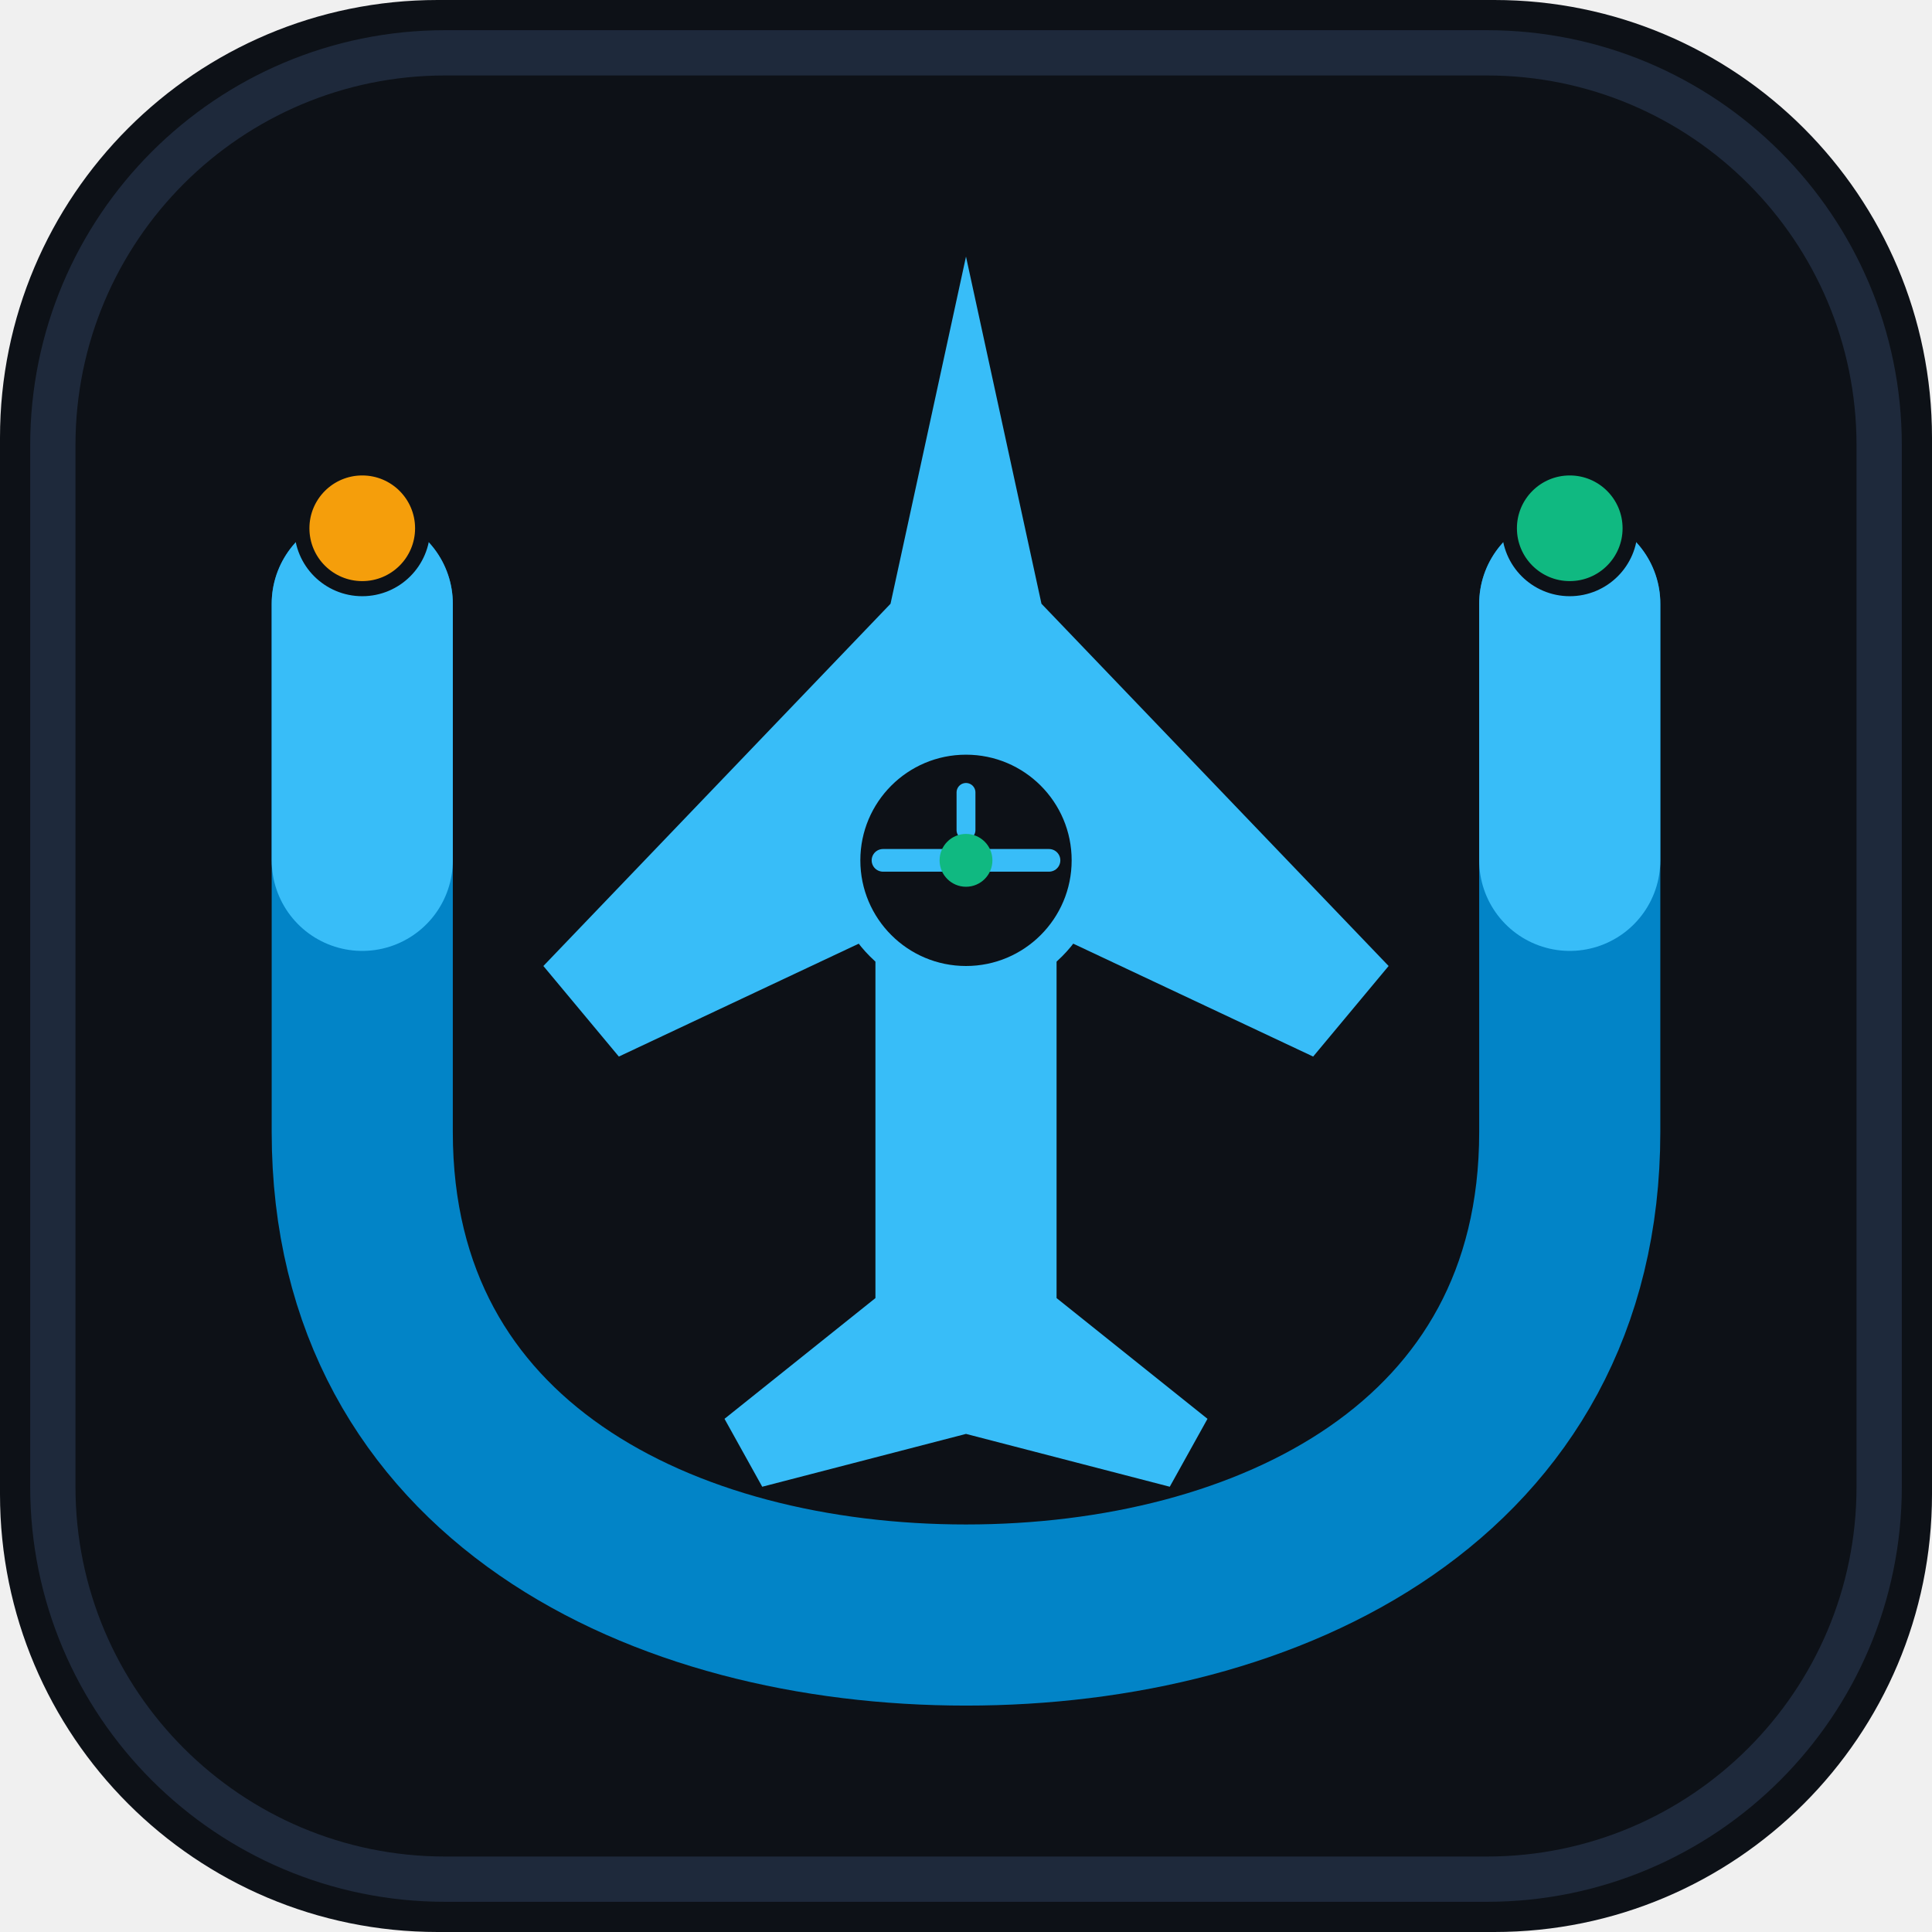
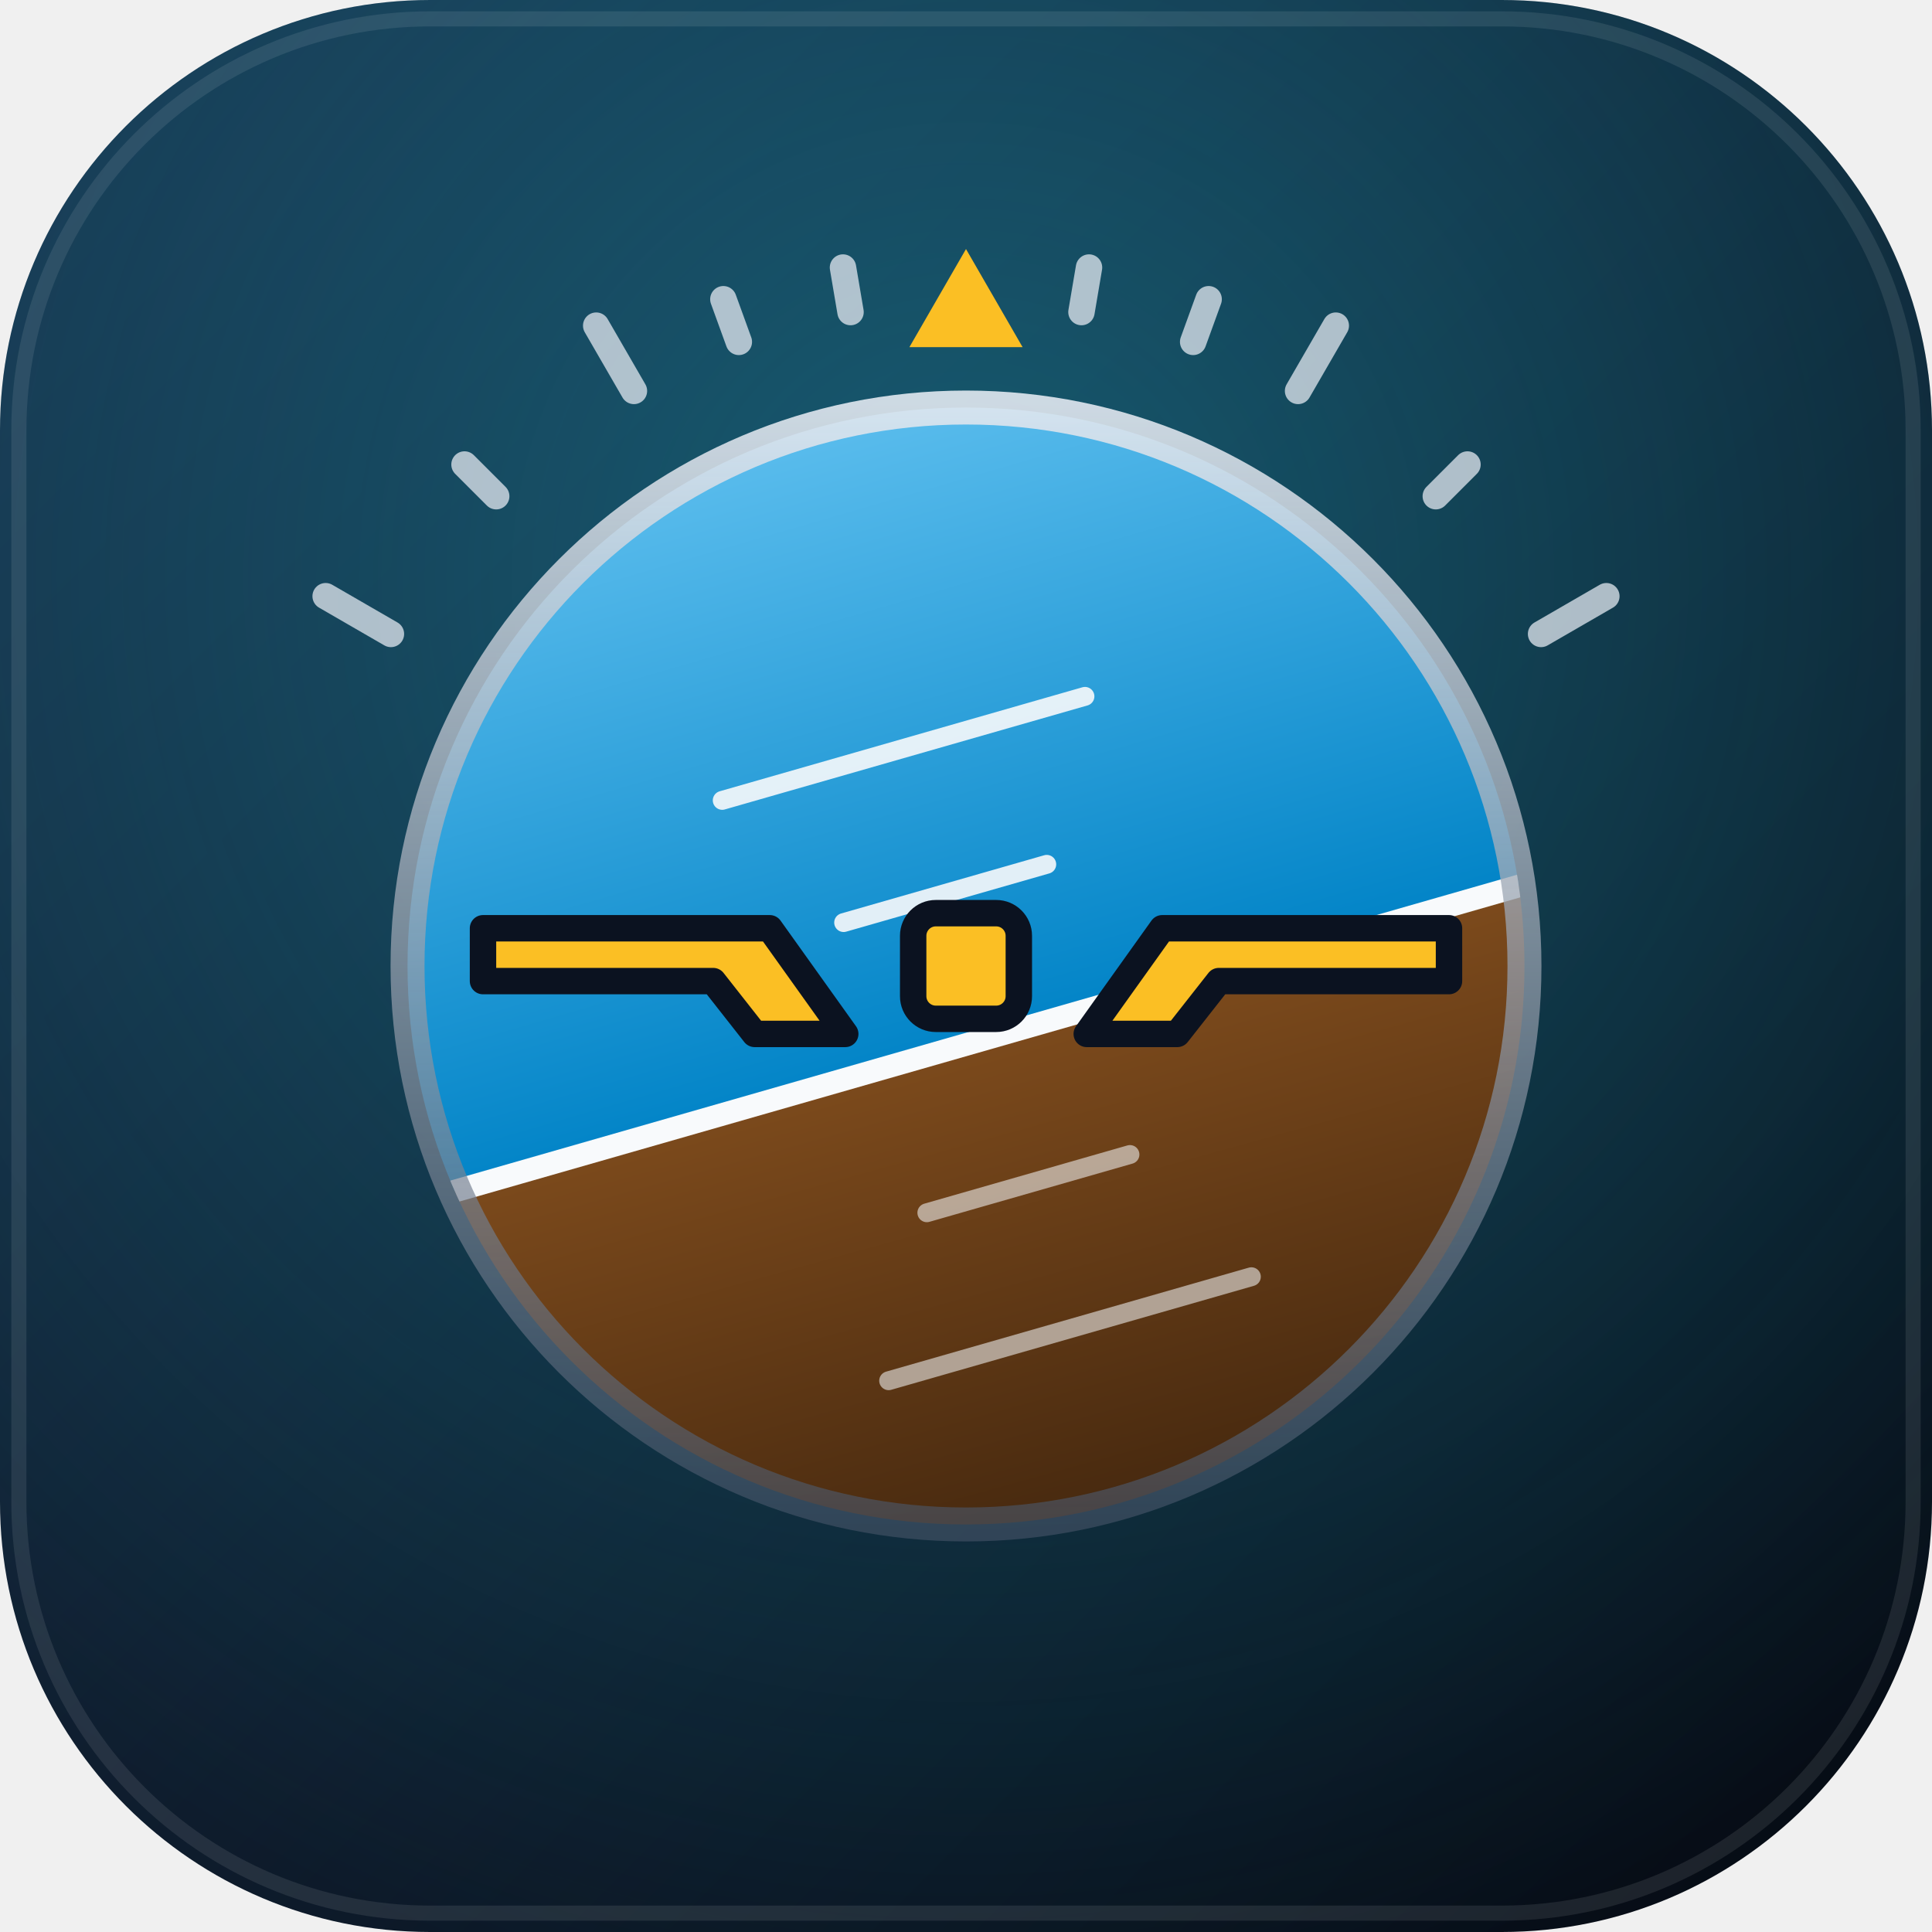
<svg xmlns="http://www.w3.org/2000/svg" viewBox="0 0 512 512" width="512" height="512">
-   <rect width="512" height="512" rx="116" fill="#0D1117" />
-   <rect x="14" y="14" width="484" height="484" rx="104" fill="none" stroke="#1E293B" stroke-width="12" />
-   <path d="M 96 160 L 96 300 C 96 390 176 428 256 428 C 336 428 416 390 416 300 L 416 160" fill="none" stroke="#0284C7" stroke-width="48" stroke-linecap="round" stroke-linejoin="round" />
-   <path d="M 96 160 L 96 228" fill="none" stroke="#38BDF8" stroke-width="48" stroke-linecap="round" />
-   <path d="M 416 160 L 416 228" fill="none" stroke="#38BDF8" stroke-width="48" stroke-linecap="round" />
-   <circle cx="96" cy="140" r="16" fill="#F59E0B" stroke="#0D1117" stroke-width="4" />
-   <circle cx="416" cy="140" r="16" fill="#10B981" stroke="#0D1117" stroke-width="4" />
-   <path d="M 256 68            L 276 160            L 368 256            L 348 280            L 280 248            L 280 344            L 320 376            L 310 394            L 256 380            L 202 394            L 192 376            L 232 344            L 232 248            L 164 280            L 144 256            L 236 160            Z" fill="#38BDF8" />
-   <circle cx="256" cy="228" r="32" fill="#0D1117" stroke="#38BDF8" stroke-width="8" />
-   <line x1="234" y1="228" x2="278" y2="228" stroke="#38BDF8" stroke-width="6" stroke-linecap="round" />
-   <line x1="256" y1="210" x2="256" y2="220" stroke="#38BDF8" stroke-width="5" stroke-linecap="round" />
-   <circle cx="256" cy="228" r="7" fill="#10B981" />
+   <defs>
+     <linearGradient id="bg" x1="0" y1="0" x2="1" y2="1">
+       <stop offset="0" stop-color="#18304a" />
+       <stop offset="1" stop-color="#050a12" />
+     </linearGradient>
+     <radialGradient id="glow" cx="0.5" cy="0.3" r="0.75">
+       <stop offset="0" stop-color="#22d3ee" stop-opacity="0.32" />
+       <stop offset="1" stop-color="#22d3ee" stop-opacity="0" />
+     </radialGradient>
+     <linearGradient id="sky" x1="0" y1="0" x2="0" y2="1">
+       <stop offset="0" stop-color="#7dd3fc" />
+       <stop offset="1" stop-color="#0284c7" />
+     </linearGradient>
+     <linearGradient id="ground" x1="0" y1="0" x2="0" y2="1">
+       <stop offset="0" stop-color="#7c4a1c" />
+       <stop offset="1" stop-color="#2a1708" />
+     </linearGradient>
+     <linearGradient id="rim" x1="0" y1="0" x2="0" y2="1">
+       <stop offset="0" stop-color="#e2e8f0" stop-opacity="0.9" />
+       <stop offset="1" stop-color="#475569" stop-opacity="0.6" />
+     </linearGradient>
+     <clipPath id="dial">
+       <circle cx="256" cy="256" r="148" />
+     </clipPath>
+   </defs>
+   <rect width="512" height="512" rx="114" fill="url(#bg)" />
+   <rect width="512" height="512" rx="114" fill="url(#glow)" />
+   <rect x="5" y="5" width="502" height="502" rx="109" fill="none" stroke="#ffffff" stroke-opacity="0.09" stroke-width="4" />
+   <g clip-path="url(#dial)">
+     <g transform="rotate(-16 256 256)">
+       <rect x="40" y="40" width="432" height="236" fill="url(#sky)" />
+       <rect x="40" y="276" width="432" height="200" fill="url(#ground)" />
+       <line x1="40" y1="276" x2="472" y2="276" stroke="#f8fafc" stroke-width="6" />
+       <g stroke="#f8fafc" stroke-width="5" stroke-linecap="round">
+         <line x1="228" y1="236" x2="284" y2="236" stroke-opacity="0.9" />
+         <line x1="206" y1="196" x2="306" y2="196" stroke-opacity="0.9" />
+         <line x1="228" y1="316" x2="284" y2="316" stroke-opacity="0.55" />
+         <line x1="206" y1="356" x2="306" y2="356" stroke-opacity="0.55" />
+       </g>
+     </g>
+   </g>
+   <circle cx="256" cy="256" r="148" fill="none" stroke="url(#rim)" stroke-width="9" />
+   <g stroke="#e2e8f0" stroke-opacity="0.75" stroke-width="7" stroke-linecap="round">
+     <line x1="103.6" y1="168.0" x2="86.3" y2="158.0" />
+     <line x1="131.5" y1="131.5" x2="123.1" y2="123.1" />
+     <line x1="168.0" y1="103.6" x2="158.0" y2="86.3" />
+     <line x1="195.8" y1="90.6" x2="191.7" y2="79.3" />
+     <line x1="225.4" y1="82.7" x2="223.4" y2="70.9" />
+     <line x1="286.6" y1="82.7" x2="288.6" y2="70.9" />
+     <line x1="316.2" y1="90.6" x2="320.3" y2="79.3" />
+     <line x1="344.0" y1="103.6" x2="354.0" y2="86.3" />
+     <line x1="380.5" y1="131.5" x2="388.9" y2="123.1" />
+     <line x1="408.4" y1="168.0" x2="425.7" y2="158.0" />
+   </g>
+   <path d="M256 66 L271 92 L241 92 Z" fill="#fbbf24" />
+   <g fill="#fbbf24" stroke="#0b1220" stroke-width="7" stroke-linejoin="round">
+     <path d="M128 246 H204 L224 274 H200 L189 260 H128 Z" />
+     <path d="M384 246 H308 L288 274 H312 L323 260 H384 Z" />
+     <rect x="242" y="242" width="28" height="28" rx="6" />
+   </g>
</svg>
